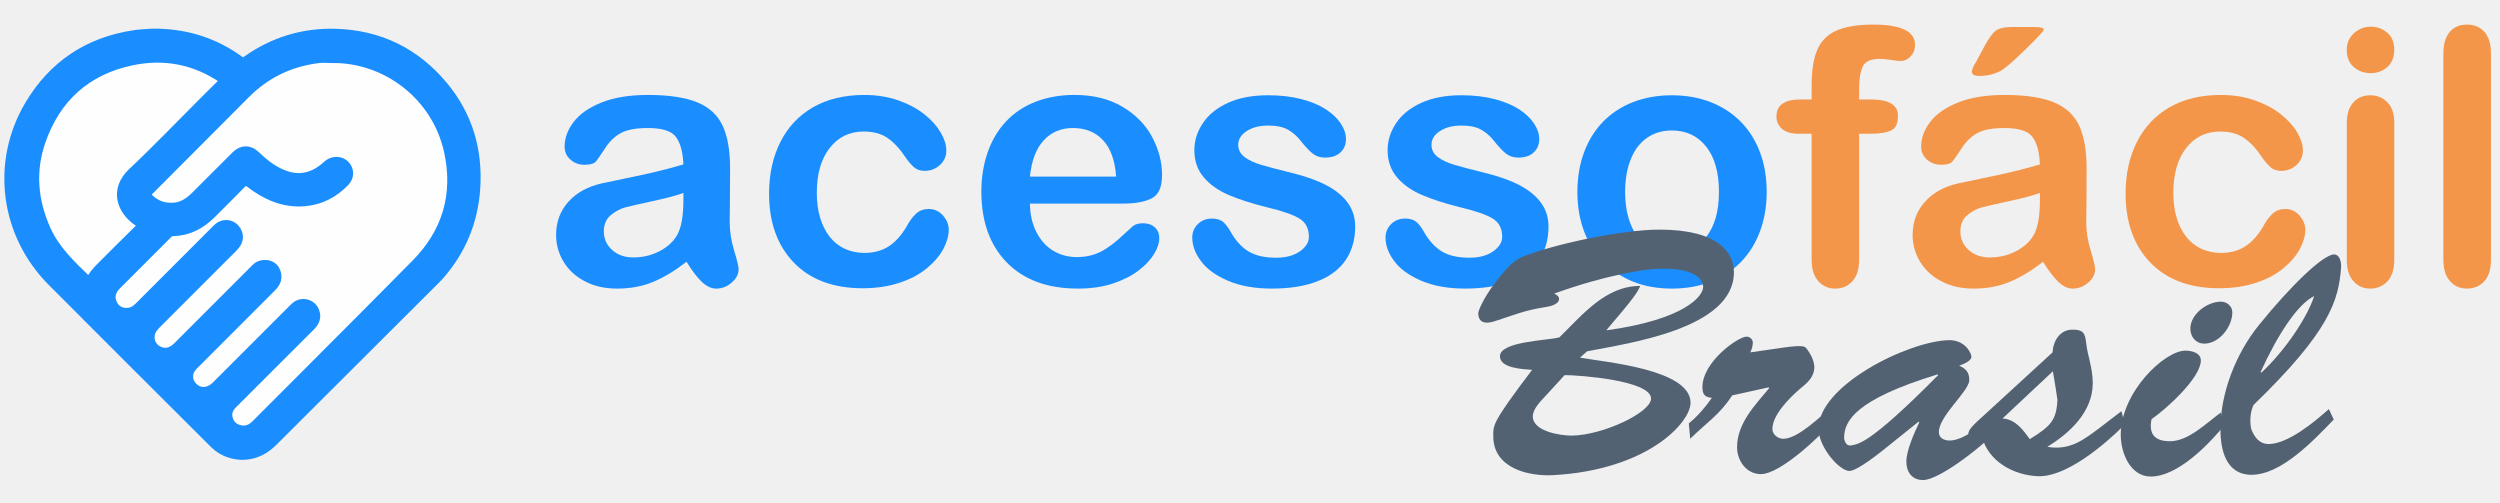
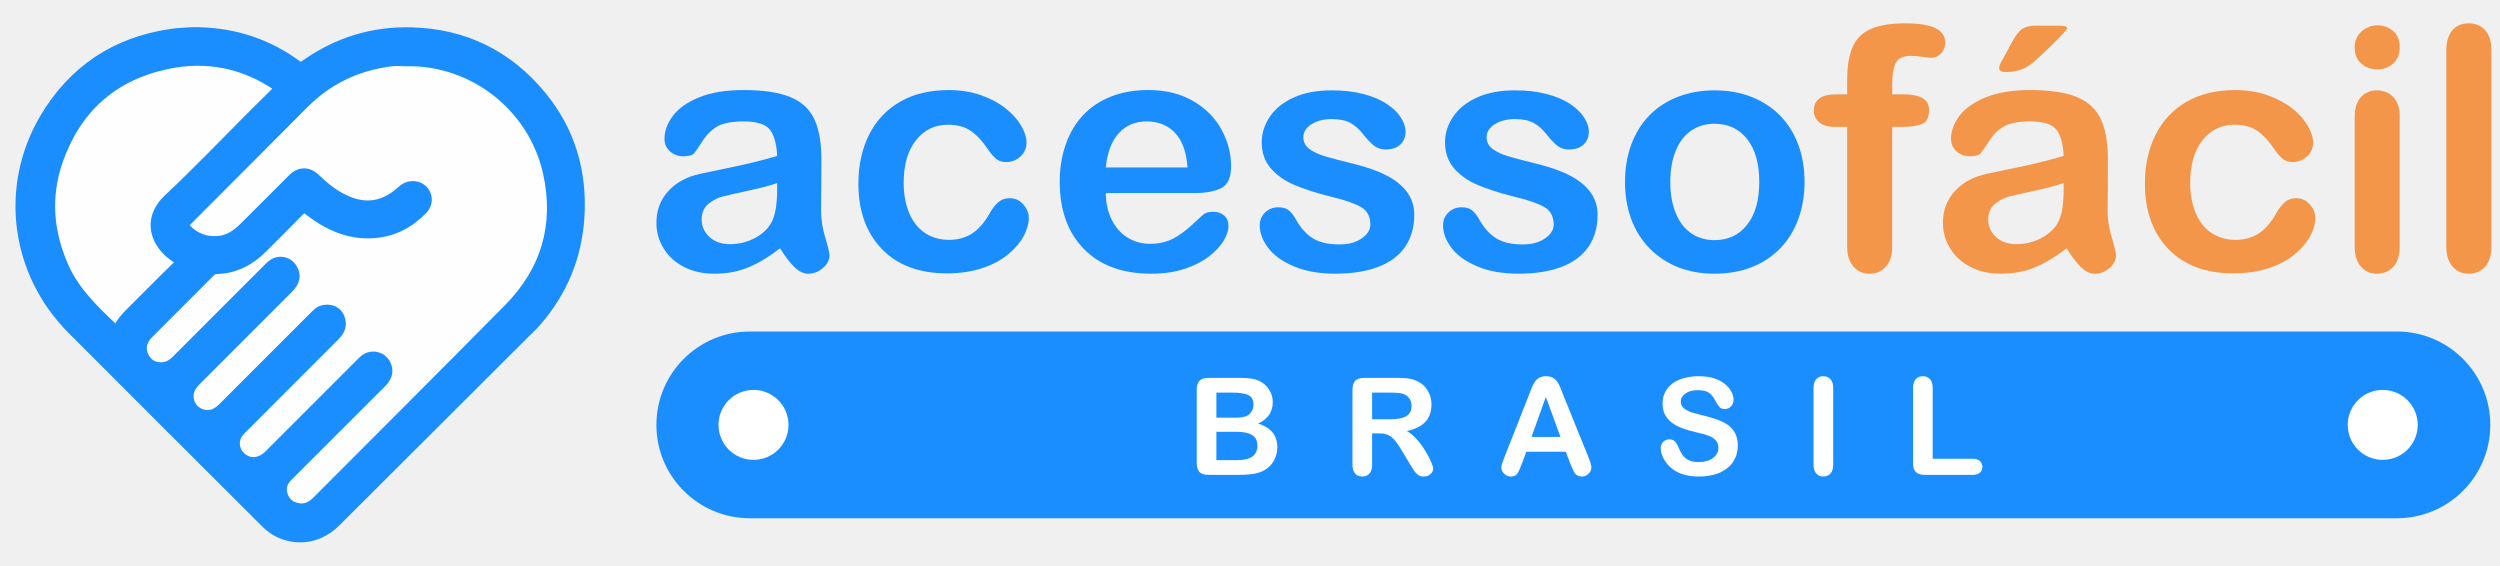
- <svg xmlns="http://www.w3.org/2000/svg" version="1.1" id="Layer_1" x="0px" y="0px" width="2015.66px" height="405.041px" viewBox="0 0 2015.66 405.041" enable-background="new 0 0 2015.66 405.041" xml:space="preserve">
+ <svg xmlns="http://www.w3.org/2000/svg" version="1.1" id="Layer_1" x="0px" y="0px" width="2125.33px" height="481.021px" viewBox="-109.67 0 2125.33 481.021" enable-background="new -109.67 0 2125.33 481.021" xml:space="preserve">
  <g>
-     <path fill="#1B8EFF" d="M553.505,211.062c-9.271,7.193-18.199,12.576-26.864,16.195c-8.666,3.617-18.393,5.428-29.124,5.428   c-9.852,0-18.498-1.953-25.902-5.856c-7.443-3.859-13.189-9.146-17.196-15.767c-4.056-6.66-6.059-13.854-6.059-21.625   c0-10.488,3.331-19.441,9.946-26.813c6.663-7.414,15.794-12.357,27.394-14.896c2.438-0.574,8.489-1.826,18.117-3.797   c9.627-1.968,17.921-3.766,24.796-5.397c6.873-1.631,14.34-3.617,22.396-5.965c-0.463-10.115-2.525-17.522-6.104-22.25   c-3.62-4.725-11.082-7.089-22.396-7.089c-9.739,0-17.063,1.361-22.012,4.063c-4.899,2.724-9.132,6.783-12.639,12.229   c-3.508,5.424-5.979,9.004-7.396,10.723c-1.479,1.734-4.565,2.613-9.372,2.613c-4.293,0-7.992-1.398-11.147-4.156   c-3.155-2.754-4.71-6.278-4.71-10.597c0-6.729,2.4-13.278,7.158-19.653c4.798-6.373,12.205-11.598,22.346-15.715   c10.097-4.133,22.701-6.186,37.771-6.186c16.819,0,30.065,1.996,39.69,5.968c9.672,3.974,16.447,10.276,20.472,18.886   c3.979,8.611,5.963,20.032,5.963,34.266c0,8.974-0.021,16.609-0.099,22.875c-0.026,6.264-0.121,13.248-0.189,20.902   c0,7.238,1.201,14.738,3.56,22.539c2.399,7.852,3.604,12.876,3.604,15.088c0,3.938-1.846,7.545-5.57,10.766   c-3.688,3.223-7.854,4.854-12.545,4.854c-3.938,0-7.804-1.892-11.678-5.571C561.882,223.429,557.842,218.08,553.505,211.062z    M551.005,155.604c-5.622,2.037-13.813,4.199-24.515,6.49c-10.7,2.338-18.133,4.021-22.25,5.092   c-4.116,1.074-8.058,3.188-11.814,6.297c-3.721,3.158-5.58,7.498-5.58,13.119c0,5.799,2.184,10.764,6.587,14.848   c4.404,4.037,10.131,6.104,17.256,6.104c7.595,0,14.595-1.666,20.999-4.998c6.402-3.332,11.117-7.607,14.128-12.832   c3.429-5.844,5.188-15.359,5.188-28.643L551.005,155.604L551.005,155.604z" />
-     <path fill="#1B8EFF" d="M764.948,185.209c0,4.76-1.408,9.885-4.271,15.332c-2.865,5.397-7.194,10.567-13.071,15.474   c-5.832,4.948-13.188,8.907-22.104,11.87c-8.876,3.015-18.902,4.521-30.035,4.521c-23.661,0-42.178-6.938-55.454-20.714   c-13.278-13.819-19.941-32.313-19.941-55.553c0-15.713,3.044-29.604,9.128-41.688c6.092-12.063,14.896-21.407,26.389-28.016   c11.527-6.584,25.271-9.876,41.274-9.876c9.915,0,19.03,1.451,27.337,4.349c8.271,2.899,15.288,6.643,21.061,11.224   c5.769,4.582,10.125,9.468,13.169,14.681c3.043,5.19,4.563,10.021,4.563,14.516c0,4.604-1.693,8.488-5.098,11.652   c-3.441,3.188-7.572,4.783-12.443,4.783c-3.188,0-5.813-0.826-7.932-2.455c-2.115-1.646-4.458-4.275-7.068-7.928   c-4.688-7.127-9.568-12.461-14.693-16.004c-5.079-3.564-11.581-5.334-19.415-5.334c-11.354,0-20.485,4.421-27.396,13.264   c-6.951,8.844-10.381,20.943-10.381,36.307c0,7.196,0.896,13.793,2.646,19.853c1.793,6.053,4.375,11.166,7.73,15.426   c3.362,4.265,7.451,7.522,12.207,9.707c4.761,2.185,10.025,3.313,15.715,3.313c7.703,0,14.271-1.791,19.75-5.336   c5.479-3.586,10.286-8.984,14.52-16.291c2.354-4.34,4.866-7.702,7.593-10.143c2.725-2.434,6.051-3.65,9.948-3.65   c4.688,0,8.598,1.795,11.677,5.338C763.411,177.409,764.948,181.204,764.948,185.209z" />
-     <path fill="#1B8EFF" d="M905.368,164.159h-74.97c0.063,8.699,1.842,16.357,5.241,23.021c3.438,6.664,7.939,11.633,13.646,15.039   c5.649,3.363,11.896,5.048,18.738,5.048c4.581,0,8.748-0.562,12.544-1.634c3.798-1.071,7.466-2.756,11.054-5.049   c3.54-2.287,6.794-4.738,9.811-7.354c3.01-2.656,6.867-6.197,11.67-10.668c1.928-1.729,4.762-2.549,8.417-2.549   c3.938,0,7.122,1.076,9.521,3.223c2.434,2.146,3.646,5.189,3.646,9.131c0,3.479-1.317,7.496-4.039,12.155   c-2.721,4.609-6.823,9.056-12.299,13.313c-5.479,4.264-12.354,7.787-20.617,10.621c-8.313,2.784-17.813,4.229-28.593,4.229   c-24.642,0-43.748-7.063-57.432-21.1c-13.684-14.033-20.477-33.076-20.477-57.14c0-11.31,1.686-21.817,5.05-31.504   c3.36-9.693,8.271-18.011,14.732-24.928c6.46-6.928,14.401-12.234,23.854-15.941c9.449-3.688,19.939-5.538,31.479-5.538   c14.961,0,27.793,3.159,38.539,9.479c10.7,6.319,18.736,14.482,24.07,24.497c5.334,10.018,7.979,20.219,7.979,30.611   c0,9.641-2.757,15.889-8.271,18.752C923.164,162.705,915.395,164.159,905.368,164.159z M830.4,142.39h69.489   c-0.932-13.102-4.454-22.912-10.619-29.41c-6.12-6.519-14.192-9.756-24.222-9.756c-9.517,0-17.379,3.292-23.5,9.899   C835.431,119.71,831.682,129.466,830.4,142.39z" />
-     <path fill="#1B8EFF" d="M1092.644,182.565c0,10.559-2.577,19.594-7.688,27.15c-5.157,7.517-12.77,13.25-22.822,17.104   c-10.063,3.906-22.329,5.857-36.721,5.857c-13.743,0-25.563-2.109-35.364-6.344c-9.854-4.229-17.103-9.469-21.771-15.813   c-4.688-6.295-7.013-12.649-7.013-18.979c0-4.229,1.459-7.85,4.467-10.813c3.016-3.013,6.813-4.517,11.395-4.517   c4.005,0,7.116,1.006,9.271,2.933c2.146,1.971,4.187,4.726,6.151,8.313c3.938,6.84,8.646,11.918,14.129,15.28   c5.479,3.364,12.938,5.05,22.396,5.05c7.656,0,13.979-1.699,18.896-5.099c4.896-3.44,7.351-7.317,7.351-11.726   c0-6.729-2.563-11.676-7.642-14.752c-5.127-3.076-13.521-6.056-25.229-8.844c-13.171-3.25-23.934-6.712-32.196-10.332   c-8.271-3.572-14.913-8.354-19.854-14.229c-4.975-5.91-7.438-13.158-7.438-21.771c0-7.681,2.29-14.931,6.87-21.771   c4.578-6.839,11.324-12.277,20.278-16.361c8.953-4.063,19.75-6.104,32.347-6.104c9.959,0,18.853,1.042,26.769,3.1   c7.913,2.061,14.497,4.815,19.799,8.269c5.306,3.476,9.313,7.305,12.063,11.533c2.762,4.204,4.139,8.321,4.139,12.35   c0,4.407-1.444,8.001-4.424,10.813c-2.937,2.812-7.117,4.203-12.541,4.203c-3.938,0-7.289-1.127-10.047-3.362   c-2.758-2.259-5.93-5.623-9.469-10.116c-2.896-3.738-6.341-6.729-10.232-8.986c-3.938-2.233-9.271-3.363-16.049-3.363   c-6.904,0-12.677,1.466-17.255,4.422c-4.582,2.955-6.87,6.623-6.87,11.027c0,4.018,1.685,7.32,5.047,9.898   c3.361,2.559,7.912,4.688,13.604,6.369c5.729,1.691,13.611,3.765,23.594,6.195c11.889,2.9,21.605,6.367,29.166,10.379   c7.518,4.01,13.248,8.793,17.107,14.271C1090.692,169.257,1092.644,175.504,1092.644,182.565z" />
-     <path fill="#1B8EFF" d="M1248.489,182.565c0,10.559-2.577,19.594-7.688,27.15c-5.157,7.517-12.771,13.25-22.823,17.104   c-10.062,3.906-22.328,5.857-36.72,5.857c-13.789,0-25.563-2.109-35.371-6.344c-9.85-4.229-17.115-9.469-21.768-15.813   c-4.693-6.295-7.021-12.649-7.021-18.979c0-4.229,1.496-7.85,4.471-10.813c3.018-3.013,6.812-4.517,11.394-4.517   c4.005,0,7.082,1.006,9.271,2.933c2.146,1.971,4.188,4.726,6.153,8.313c3.938,6.84,8.646,11.918,14.128,15.28   c5.479,3.364,12.938,5.05,22.396,5.05c7.654,0,13.938-1.699,18.889-5.099c4.902-3.44,7.354-7.317,7.354-11.726   c0-6.729-2.563-11.676-7.646-14.752c-5.121-3.076-13.521-6.056-25.196-8.844c-13.193-3.25-23.959-6.712-32.229-10.332   c-8.271-3.572-14.91-8.354-19.851-14.229c-4.979-5.91-7.446-13.158-7.446-21.771c0-7.681,2.288-14.931,6.867-21.771   c4.581-6.839,11.326-12.277,20.28-16.361c8.953-4.063,19.707-6.104,32.371-6.104c9.937,0,18.823,1.042,26.735,3.1   c7.913,2.061,14.498,4.815,19.804,8.269c5.302,3.476,9.309,7.305,12.063,11.533c2.757,4.204,4.133,8.321,4.133,12.35   c0,4.407-1.438,8.001-4.424,10.813c-2.934,2.812-7.102,4.203-12.543,4.203c-3.938,0-7.287-1.127-10.043-3.362   c-2.761-2.259-5.933-5.623-9.47-10.116c-2.896-3.738-6.344-6.729-10.28-8.986c-3.896-2.233-9.229-3.363-15.989-3.363   c-6.918,0-12.688,1.466-17.271,4.422c-4.582,2.955-6.873,6.623-6.873,11.027c0,4.018,1.688,7.32,5.052,9.898   c3.361,2.559,7.912,4.688,13.646,6.369c5.688,1.691,13.563,3.765,23.551,6.195c11.888,2.9,21.608,6.367,29.166,10.379   c7.516,4.01,13.203,8.793,17.11,14.271C1246.579,169.257,1248.489,175.504,1248.489,182.565z" />
-     <path fill="#1B8EFF" d="M1424.426,154.741c0,11.426-1.794,21.947-5.334,31.574c-3.542,9.676-8.697,17.939-15.431,24.895   c-6.771,6.904-14.779,12.225-24.174,15.904c-9.341,3.686-19.858,5.572-31.567,5.572c-11.609,0-22.063-1.904-31.332-5.621   c-9.272-3.767-17.271-9.115-24.076-16.103c-6.763-6.979-11.919-15.217-15.431-24.701c-3.507-9.482-5.281-19.992-5.281-31.523   c0-11.598,1.793-22.233,5.334-31.86c3.59-9.649,8.668-17.884,15.332-24.726c6.611-6.813,14.674-12.088,24.125-15.787   c9.445-3.707,19.906-5.549,31.332-5.549c11.597,0,22.115,1.885,31.567,5.623c9.451,3.739,17.541,9.074,24.313,16.002   c6.729,6.931,11.824,15.162,15.332,24.703C1422.69,132.708,1424.426,143.243,1424.426,154.741z M1385.931,154.741   c0-15.633-3.411-27.799-10.283-36.498c-6.873-8.697-16.133-13.047-27.729-13.047c-7.481,0-14.108,1.933-19.802,5.814   c-5.731,3.885-10.142,9.612-13.217,17.204c-3.074,7.569-4.607,16.421-4.607,26.526c0,10.029,1.521,18.761,4.563,26.24   c3.042,7.524,7.369,13.229,13.021,17.202c5.698,3.976,12.334,5.965,20.034,5.965c11.603,0,20.854-4.351,27.729-13.125   C1382.518,182.297,1385.931,170.17,1385.931,154.741z" />
-     <path opacity="0.8" fill="#F58021" enable-background="new    " d="M1451.526,80.183h9.127V68.674   c0-11.975,1.521-21.497,4.566-28.57c3.043-7.071,8.156-12.207,15.427-15.45c7.271-3.221,17.203-4.831,29.842-4.831   c22.379,0,33.547,5.479,33.547,16.413c0,3.565-1.146,6.607-3.508,9.13c-2.322,2.525-5.078,3.797-8.271,3.797   c-1.504,0-4.084-0.288-7.734-0.841c-3.649-0.554-6.729-0.842-9.271-0.842c-6.903,0-11.345,2.042-13.313,6.104   c-1.973,4.084-2.979,9.898-2.979,17.491v9.107h9.418c14.604,0,21.909,4.406,21.909,13.216c0,6.264-1.95,10.235-5.813,11.918   c-3.907,1.687-9.261,2.531-16.103,2.531h-9.418v101.535c0,7.545-1.768,13.328-5.386,17.303c-3.618,4.021-8.252,6.006-13.979,6.006   c-5.399,0-9.938-1.979-13.561-6.006c-3.569-3.975-5.384-9.756-5.384-17.303V107.849h-10.521c-5.732,0-10.144-1.273-13.218-3.853   s-4.61-5.927-4.61-10.044C1432.303,84.789,1438.714,80.183,1451.526,80.183z" />
-     <path opacity="0.8" fill="#F58021" enable-background="new    " d="M1647.26,211.062c-9.271,7.193-18.244,12.576-26.91,16.195   c-8.666,3.617-18.35,5.428-29.121,5.428c-9.854,0-18.454-1.953-25.902-5.856c-7.443-3.859-13.193-9.146-17.198-15.767   c-4.05-6.66-6.06-13.854-6.06-21.625c0-10.488,3.33-19.441,9.994-26.813c6.615-7.414,15.75-12.357,27.348-14.896   c2.438-0.574,8.486-1.826,18.114-3.797c9.671-1.968,17.923-3.766,24.798-5.397c6.871-1.631,14.336-3.617,22.396-5.965   c-0.464-10.115-2.484-17.522-6.104-22.25c-3.618-4.725-11.082-7.089-22.396-7.089c-9.738,0-17.063,1.361-21.963,4.063   c-4.905,2.724-9.132,6.783-12.645,12.229c-3.508,5.424-6.008,9.004-7.442,10.723c-1.479,1.734-4.566,2.613-9.323,2.613   c-4.341,0-8.045-1.398-11.194-4.156c-3.104-2.754-4.707-6.278-4.707-10.597c0-6.729,2.399-13.278,7.203-19.653   c4.761-6.373,12.208-11.598,22.302-15.715c10.097-4.133,22.699-6.186,37.771-6.186c16.825,0,30.111,1.996,39.741,5.968   c9.627,3.974,16.446,10.276,20.424,18.886c3.976,8.611,5.96,20.032,5.96,34.266c0,8.974-0.021,16.609-0.053,22.875   c-0.076,6.264-0.127,13.248-0.235,20.902c0,7.238,1.201,14.738,3.604,22.539c2.354,7.852,3.563,12.876,3.563,15.088   c0,3.938-1.844,7.545-5.526,10.766c-3.729,3.223-7.896,4.854-12.594,4.854c-3.938,0-7.803-1.892-11.631-5.571   C1655.636,223.429,1651.552,218.08,1647.26,211.062z M1644.717,155.604c-5.624,2.037-13.771,4.199-24.513,6.49   c-10.701,2.338-18.137,4.021-22.25,5.092c-4.119,1.074-8.061,3.188-11.771,6.297c-3.768,3.158-5.623,7.498-5.623,13.119   c0,5.799,2.178,10.764,6.585,14.848c4.401,4.037,10.172,6.104,17.261,6.104c7.586,0,14.586-1.666,20.993-4.998   c6.407-3.332,11.118-7.607,14.129-12.832c3.476-5.844,5.188-15.359,5.188-28.643L1644.717,155.604L1644.717,155.604z    M1621.693,21.795h18.938c4.807,0,7.16,0.696,7.16,2.091c0,0.754-2.61,3.796-7.834,9.13c-5.271,5.334-10.524,10.438-15.858,15.307   c-5.373,4.87-9.063,7.825-11.101,8.843c-5.338,2.725-11.067,4.086-17.151,4.086c-4.008,0-6.011-1.185-6.011-3.531   c0-1.57,1.215-4.349,3.646-8.266l6.298-11.799c3.651-6.839,6.84-11.188,9.563-13.047   C1612.066,22.723,1616.182,21.795,1621.693,21.795z" />
-     <path opacity="0.8" fill="#F58021" enable-background="new    " d="M1858.708,185.209c0,4.76-1.457,9.885-4.279,15.332   c-2.863,5.397-7.233,10.567-13.065,15.474c-5.88,4.948-13.229,8.907-22.104,11.87c-8.924,3.015-18.949,4.521-30.084,4.521   c-23.661,0-42.136-6.938-55.454-20.714c-13.278-13.819-19.938-32.313-19.938-55.553c0-15.713,3.043-29.604,9.127-41.688   c6.091-12.063,14.896-21.407,26.434-28.016c11.482-6.584,25.271-9.876,41.273-9.876c9.913,0,19.025,1.451,27.3,4.349   c8.267,2.899,15.276,6.643,21.05,11.224c5.766,4.582,10.172,9.468,13.215,14.681c3.043,5.19,4.563,10.021,4.563,14.516   c0,4.604-1.694,8.488-5.143,11.652c-3.396,3.188-7.574,4.783-12.402,4.783c-3.188,0-5.854-0.826-7.971-2.455   c-2.063-1.646-4.457-4.275-7.063-7.928c-4.693-7.127-9.579-12.461-14.7-16.004c-5.085-3.564-11.586-5.334-19.418-5.334   c-11.344,0-20.44,4.421-27.396,13.264c-6.903,8.844-10.384,20.943-10.384,36.307c0,7.196,0.896,13.793,2.646,19.853   c1.792,6.053,4.374,11.166,7.734,15.426c3.359,4.265,7.446,7.522,12.203,9.707c4.808,2.185,10.024,3.313,15.767,3.313   c7.653,0,14.229-1.791,19.703-5.336c5.479-3.586,10.332-8.984,14.559-16.291c2.322-4.34,4.828-7.702,7.547-10.143   c2.729-2.434,6.059-3.65,9.998-3.65c4.646,0,8.559,1.795,11.632,5.338C1857.124,177.409,1858.708,181.204,1858.708,185.209z" />
-     <path opacity="0.8" fill="#F58021" enable-background="new    " d="M1911.474,58.99c-5.334,0-9.898-1.626-13.696-4.902   c-3.796-3.275-5.675-7.913-5.675-13.911c0-5.422,1.953-9.9,5.817-13.407c3.899-3.509,8.394-5.262,13.554-5.262   c4.979,0,9.384,1.595,13.216,4.781c3.827,3.164,5.722,7.802,5.722,13.889c0,5.899-1.855,10.509-5.575,13.839   C1921.067,57.325,1916.633,58.99,1911.474,58.99z M1930.409,98.589v110.792c0,7.658-1.82,13.455-5.457,17.397   c-3.629,3.938-8.287,5.906-13.905,5.906c-5.62,0-10.188-2.051-13.653-6.055c-3.549-4.008-5.276-9.771-5.276-17.254V99.718   c0-7.592,1.729-13.301,5.276-17.132c3.471-3.853,8.033-5.769,13.653-5.769c5.623,0,10.278,1.916,13.905,5.769   C1928.585,86.416,1930.409,91.75,1930.409,98.589z" />
-     <path opacity="0.8" fill="#F58021" enable-background="new    " d="M1970.01,209.382V43.132c0-7.68,1.739-13.48,5.142-17.419   c3.396-3.918,8.039-5.888,13.841-5.888c5.795,0,10.487,1.933,14.032,5.814c3.539,3.886,5.334,9.724,5.334,17.492v166.25   c0,7.769-1.813,13.584-5.427,17.44c-3.577,3.906-8.255,5.859-13.939,5.859c-5.621,0-10.188-2.053-13.69-6.057   C1971.782,222.629,1970.01,216.862,1970.01,209.382z" />
+     <path fill="#1B8EFF" d="M553.506,211.062c-9.271,7.193-18.199,12.576-26.864,16.195c-8.666,3.617-18.394,5.428-29.124,5.428   c-9.853,0-18.498-1.953-25.902-5.855c-7.442-3.859-13.188-9.146-17.195-15.768c-4.057-6.66-6.06-13.854-6.06-21.625   c0-10.488,3.331-19.441,9.946-26.813c6.663-7.414,15.794-12.357,27.394-14.896c2.438-0.574,8.489-1.826,18.117-3.797   c9.627-1.968,17.921-3.766,24.796-5.397c6.873-1.631,14.34-3.617,22.396-5.965c-0.463-10.115-2.525-17.522-6.104-22.25   c-3.62-4.725-11.082-7.089-22.396-7.089c-9.739,0-17.063,1.361-22.013,4.063c-4.898,2.724-9.132,6.783-12.639,12.229   c-3.508,5.424-5.979,9.004-7.396,10.723c-1.479,1.734-4.565,2.613-9.372,2.613c-4.293,0-7.992-1.398-11.147-4.156   c-3.155-2.754-4.71-6.278-4.71-10.597c0-6.729,2.4-13.278,7.158-19.653c4.798-6.373,12.205-11.598,22.346-15.715   c10.098-4.133,22.701-6.186,37.771-6.186c16.818,0,30.064,1.996,39.689,5.968c9.672,3.974,16.447,10.276,20.473,18.886   c3.979,8.611,5.963,20.032,5.963,34.266c0,8.974-0.021,16.609-0.1,22.875c-0.025,6.264-0.121,13.248-0.188,20.902   c0,7.238,1.201,14.738,3.56,22.539c2.399,7.852,3.604,12.876,3.604,15.088c0,3.938-1.847,7.545-5.57,10.766   c-3.688,3.223-7.854,4.854-12.545,4.854c-3.938,0-7.804-1.892-11.678-5.57C561.883,223.429,557.843,218.08,553.506,211.062z    M551.006,155.604c-5.622,2.037-13.813,4.199-24.516,6.49c-10.7,2.338-18.133,4.021-22.25,5.092   c-4.116,1.074-8.058,3.188-11.813,6.297c-3.722,3.158-5.58,7.498-5.58,13.119c0,5.799,2.184,10.764,6.587,14.848   c4.404,4.037,10.131,6.104,17.256,6.104c7.595,0,14.595-1.666,20.999-4.998c6.402-3.332,11.117-7.607,14.128-12.832   c3.429-5.844,5.188-15.359,5.188-28.643L551.006,155.604L551.006,155.604z" />
+     <path fill="#1B8EFF" d="M764.948,185.209c0,4.76-1.408,9.885-4.271,15.332c-2.865,5.397-7.194,10.567-13.071,15.474   c-5.832,4.948-13.188,8.907-22.104,11.87c-8.876,3.015-18.902,4.521-30.035,4.521c-23.661,0-42.178-6.938-55.454-20.714   c-13.278-13.819-19.941-32.313-19.941-55.553c0-15.713,3.044-29.604,9.128-41.688c6.093-12.063,14.896-21.407,26.39-28.016   c11.526-6.584,25.271-9.876,41.273-9.876c9.915,0,19.03,1.451,27.337,4.349c8.271,2.899,15.288,6.643,21.062,11.224   c5.769,4.582,10.125,9.468,13.169,14.681c3.043,5.19,4.563,10.021,4.563,14.516c0,4.604-1.692,8.488-5.098,11.652   c-3.441,3.188-7.572,4.783-12.443,4.783c-3.188,0-5.813-0.826-7.932-2.455c-2.115-1.646-4.458-4.275-7.068-7.928   c-4.688-7.127-9.567-12.461-14.692-16.004c-5.079-3.564-11.581-5.334-19.415-5.334c-11.354,0-20.485,4.421-27.396,13.264   c-6.951,8.844-10.381,20.943-10.381,36.307c0,7.196,0.896,13.793,2.646,19.853c1.793,6.053,4.375,11.166,7.729,15.426   c3.362,4.265,7.451,7.522,12.207,9.707c4.761,2.185,10.025,3.313,15.715,3.313c7.703,0,14.271-1.791,19.75-5.336   c5.479-3.586,10.286-8.984,14.521-16.291c2.354-4.34,4.866-7.702,7.593-10.143c2.725-2.434,6.051-3.65,9.948-3.65   c4.688,0,8.598,1.795,11.677,5.338C763.411,177.409,764.948,181.204,764.948,185.209z" />
+     <path fill="#1B8EFF" d="M905.368,164.159h-74.97c0.063,8.699,1.842,16.357,5.241,23.021c3.438,6.664,7.938,11.633,13.646,15.039   c5.649,3.363,11.896,5.048,18.738,5.048c4.581,0,8.748-0.562,12.544-1.634c3.798-1.071,7.466-2.756,11.054-5.049   c3.54-2.287,6.794-4.738,9.812-7.354c3.01-2.656,6.867-6.197,11.67-10.668c1.928-1.729,4.762-2.549,8.417-2.549   c3.938,0,7.122,1.076,9.521,3.223c2.435,2.146,3.646,5.189,3.646,9.131c0,3.479-1.317,7.496-4.039,12.155   c-2.721,4.608-6.823,9.056-12.299,13.313c-5.479,4.264-12.354,7.787-20.617,10.621c-8.313,2.784-17.813,4.229-28.593,4.229   c-24.643,0-43.748-7.063-57.433-21.1c-13.684-14.033-20.477-33.076-20.477-57.14c0-11.31,1.686-21.817,5.05-31.504   c3.36-9.693,8.271-18.011,14.732-24.928c6.46-6.928,14.4-12.234,23.854-15.941c9.449-3.688,19.939-5.538,31.479-5.538   c14.961,0,27.793,3.159,38.539,9.479c10.699,6.319,18.735,14.482,24.069,24.497c5.334,10.018,7.979,20.219,7.979,30.611   c0,9.641-2.757,15.889-8.271,18.752C923.164,162.705,915.395,164.159,905.368,164.159z M830.4,142.39h69.489   c-0.932-13.102-4.454-22.912-10.619-29.41c-6.12-6.519-14.192-9.756-24.222-9.756c-9.518,0-17.379,3.292-23.5,9.899   C835.431,119.71,831.682,129.466,830.4,142.39z" />
+     <path fill="#1B8EFF" d="M1092.644,182.565c0,10.559-2.577,19.594-7.688,27.15c-5.156,7.517-12.77,13.25-22.821,17.104   c-10.063,3.906-22.329,5.856-36.722,5.856c-13.742,0-25.563-2.108-35.363-6.344c-9.854-4.229-17.104-9.469-21.771-15.813   c-4.688-6.295-7.013-12.648-7.013-18.979c0-4.229,1.459-7.85,4.467-10.813c3.017-3.013,6.813-4.517,11.396-4.517   c4.005,0,7.115,1.006,9.271,2.933c2.146,1.971,4.188,4.726,6.151,8.313c3.938,6.84,8.646,11.918,14.129,15.28   c5.479,3.365,12.938,5.05,22.396,5.05c7.656,0,13.979-1.699,18.896-5.099c4.896-3.44,7.351-7.317,7.351-11.726   c0-6.729-2.563-11.676-7.642-14.752c-5.127-3.076-13.521-6.056-25.229-8.844c-13.171-3.25-23.934-6.712-32.195-10.332   c-8.271-3.572-14.913-8.354-19.854-14.229c-4.975-5.91-7.438-13.158-7.438-21.771c0-7.681,2.29-14.931,6.87-21.771   c4.577-6.839,11.323-12.277,20.277-16.361c8.953-4.063,19.75-6.104,32.348-6.104c9.959,0,18.853,1.042,26.769,3.1   c7.913,2.061,14.497,4.815,19.799,8.269c5.306,3.476,9.313,7.305,12.063,11.533c2.762,4.204,4.139,8.321,4.139,12.35   c0,4.407-1.444,8.001-4.424,10.813c-2.938,2.812-7.117,4.203-12.541,4.203c-3.938,0-7.289-1.127-10.047-3.362   c-2.758-2.259-5.931-5.623-9.469-10.116c-2.896-3.738-6.342-6.729-10.232-8.986c-3.938-2.233-9.271-3.363-16.049-3.363   c-6.904,0-12.678,1.466-17.255,4.422c-4.582,2.955-6.87,6.623-6.87,11.027c0,4.018,1.685,7.32,5.047,9.898   c3.361,2.559,7.912,4.688,13.604,6.369c5.729,1.691,13.611,3.765,23.595,6.195c11.889,2.9,21.604,6.367,29.166,10.379   c7.518,4.01,13.248,8.793,17.106,14.271C1090.692,169.257,1092.644,175.504,1092.644,182.565z" />
+     <path fill="#1B8EFF" d="M1248.489,182.565c0,10.559-2.577,19.594-7.688,27.15c-5.157,7.517-12.771,13.25-22.823,17.104   c-10.062,3.906-22.328,5.856-36.72,5.856c-13.789,0-25.563-2.108-35.371-6.344c-9.85-4.229-17.115-9.469-21.768-15.813   c-4.693-6.295-7.021-12.648-7.021-18.979c0-4.229,1.496-7.85,4.471-10.813c3.019-3.013,6.813-4.517,11.395-4.517   c4.005,0,7.082,1.006,9.271,2.933c2.146,1.971,4.188,4.726,6.153,8.313c3.938,6.84,8.646,11.918,14.128,15.28   c5.479,3.365,12.938,5.05,22.396,5.05c7.654,0,13.938-1.699,18.89-5.099c4.901-3.44,7.354-7.317,7.354-11.726   c0-6.729-2.563-11.676-7.646-14.752c-5.121-3.076-13.521-6.056-25.196-8.844c-13.192-3.25-23.959-6.712-32.229-10.332   c-8.271-3.572-14.91-8.354-19.852-14.229c-4.979-5.91-7.446-13.158-7.446-21.771c0-7.681,2.288-14.931,6.867-21.771   c4.581-6.839,11.326-12.277,20.28-16.361c8.953-4.063,19.707-6.104,32.371-6.104c9.937,0,18.823,1.042,26.735,3.1   c7.912,2.061,14.498,4.815,19.804,8.269c5.302,3.476,9.309,7.305,12.063,11.533c2.757,4.204,4.134,8.321,4.134,12.35   c0,4.407-1.438,8.001-4.425,10.813c-2.934,2.812-7.102,4.203-12.543,4.203c-3.938,0-7.286-1.127-10.043-3.362   c-2.761-2.259-5.933-5.623-9.47-10.116c-2.896-3.738-6.344-6.729-10.28-8.986c-3.896-2.233-9.229-3.363-15.988-3.363   c-6.918,0-12.688,1.466-17.271,4.422c-4.582,2.955-6.873,6.623-6.873,11.027c0,4.018,1.688,7.32,5.052,9.898   c3.361,2.559,7.912,4.688,13.646,6.369c5.688,1.691,13.563,3.765,23.551,6.195c11.888,2.9,21.608,6.367,29.166,10.379   c7.516,4.01,13.203,8.793,17.11,14.271C1246.579,169.257,1248.489,175.504,1248.489,182.565z" />
+     <path fill="#1B8EFF" d="M1424.427,154.741c0,11.426-1.794,21.947-5.334,31.574c-3.542,9.676-8.697,17.939-15.432,24.895   c-6.771,6.904-14.778,12.225-24.174,15.904c-9.341,3.686-19.857,5.572-31.566,5.572c-11.609,0-22.063-1.904-31.332-5.621   c-9.272-3.768-17.271-9.115-24.076-16.104c-6.764-6.979-11.919-15.217-15.432-24.701c-3.507-9.481-5.28-19.992-5.28-31.522   c0-11.598,1.793-22.233,5.334-31.86c3.59-9.649,8.668-17.884,15.332-24.726c6.61-6.813,14.674-12.088,24.125-15.787   c9.444-3.707,19.905-5.549,31.332-5.549c11.597,0,22.114,1.885,31.566,5.623c9.451,3.739,17.541,9.074,24.313,16.002   c6.729,6.931,11.824,15.162,15.332,24.703C1422.69,132.708,1424.427,143.243,1424.427,154.741z M1385.931,154.741   c0-15.633-3.411-27.799-10.283-36.498c-6.873-8.697-16.133-13.047-27.729-13.047c-7.481,0-14.108,1.933-19.803,5.814   c-5.73,3.885-10.142,9.612-13.217,17.204c-3.074,7.569-4.606,16.421-4.606,26.526c0,10.029,1.521,18.761,4.563,26.24   c3.042,7.524,7.369,13.229,13.021,17.202c5.697,3.976,12.334,5.965,20.033,5.965c11.604,0,20.854-4.352,27.729-13.125   C1382.518,182.297,1385.931,170.17,1385.931,154.741z" />
+     <path opacity="0.8" fill="#F58021" enable-background="new    " d="M1451.526,80.183h9.127V68.674   c0-11.975,1.521-21.497,4.566-28.57c3.043-7.071,8.156-12.207,15.427-15.45c7.271-3.221,17.203-4.831,29.842-4.831   c22.379,0,33.547,5.479,33.547,16.413c0,3.565-1.146,6.607-3.508,9.13c-2.322,2.525-5.078,3.797-8.271,3.797   c-1.504,0-4.084-0.288-7.734-0.841c-3.649-0.554-6.729-0.842-9.271-0.842c-6.902,0-11.345,2.042-13.313,6.104   c-1.973,4.084-2.979,9.898-2.979,17.491v9.107h9.418c14.604,0,21.908,4.406,21.908,13.216c0,6.264-1.949,10.235-5.813,11.918   c-3.907,1.687-9.261,2.531-16.104,2.531h-9.418v101.535c0,7.545-1.768,13.328-5.386,17.303c-3.618,4.021-8.252,6.006-13.979,6.006   c-5.399,0-9.938-1.979-13.562-6.006c-3.568-3.975-5.384-9.756-5.384-17.303V107.849h-10.521c-5.731,0-10.144-1.273-13.218-3.853   s-4.609-5.927-4.609-10.044C1432.303,84.789,1438.715,80.183,1451.526,80.183z" />
+     <path opacity="0.8" fill="#F58021" enable-background="new    " d="M1647.26,211.062c-9.271,7.193-18.244,12.576-26.91,16.195   c-8.666,3.617-18.35,5.428-29.121,5.428c-9.854,0-18.454-1.953-25.902-5.855c-7.442-3.859-13.192-9.146-17.197-15.768   c-4.051-6.66-6.061-13.854-6.061-21.625c0-10.488,3.33-19.441,9.994-26.813c6.615-7.414,15.75-12.357,27.348-14.896   c2.438-0.574,8.486-1.826,18.114-3.797c9.671-1.968,17.923-3.766,24.798-5.397c6.871-1.631,14.336-3.617,22.396-5.965   c-0.464-10.115-2.484-17.522-6.104-22.25c-3.618-4.725-11.082-7.089-22.396-7.089c-9.738,0-17.063,1.361-21.963,4.063   c-4.905,2.724-9.133,6.783-12.646,12.229c-3.508,5.424-6.008,9.004-7.442,10.723c-1.479,1.734-4.565,2.613-9.322,2.613   c-4.341,0-8.045-1.398-11.194-4.156c-3.104-2.754-4.707-6.278-4.707-10.597c0-6.729,2.399-13.278,7.203-19.653   c4.761-6.373,12.208-11.598,22.302-15.715c10.098-4.133,22.699-6.186,37.771-6.186c16.824,0,30.11,1.996,39.74,5.968   c9.627,3.974,16.446,10.276,20.425,18.886c3.976,8.611,5.96,20.032,5.96,34.266c0,8.974-0.021,16.609-0.054,22.875   c-0.075,6.264-0.127,13.248-0.234,20.902c0,7.238,1.201,14.738,3.604,22.539c2.354,7.852,3.563,12.876,3.563,15.088   c0,3.938-1.844,7.545-5.526,10.766c-3.729,3.223-7.896,4.854-12.594,4.854c-3.938,0-7.803-1.892-11.631-5.57   C1655.636,223.429,1651.552,218.08,1647.26,211.062z M1644.718,155.604c-5.624,2.037-13.771,4.199-24.514,6.49   c-10.7,2.338-18.137,4.021-22.25,5.092c-4.118,1.074-8.061,3.188-11.771,6.297c-3.768,3.158-5.623,7.498-5.623,13.119   c0,5.799,2.178,10.764,6.585,14.848c4.401,4.037,10.172,6.104,17.261,6.104c7.586,0,14.586-1.666,20.993-4.998   c6.407-3.332,11.118-7.607,14.129-12.832c3.477-5.844,5.188-15.359,5.188-28.643L1644.718,155.604L1644.718,155.604z    M1621.693,21.795h18.938c4.807,0,7.16,0.696,7.16,2.091c0,0.754-2.61,3.796-7.834,9.13c-5.271,5.334-10.524,10.438-15.858,15.307   c-5.373,4.87-9.063,7.825-11.101,8.843c-5.339,2.725-11.067,4.086-17.151,4.086c-4.008,0-6.011-1.185-6.011-3.531   c0-1.57,1.215-4.349,3.646-8.266l6.298-11.799c3.651-6.839,6.84-11.188,9.563-13.047   C1612.066,22.723,1616.182,21.795,1621.693,21.795z" />
+     <path opacity="0.8" fill="#F58021" enable-background="new    " d="M1858.708,185.209c0,4.76-1.457,9.885-4.278,15.332   c-2.863,5.397-7.233,10.567-13.065,15.474c-5.88,4.948-13.229,8.907-22.104,11.87c-8.924,3.015-18.949,4.521-30.084,4.521   c-23.661,0-42.137-6.938-55.454-20.714c-13.278-13.819-19.938-32.313-19.938-55.553c0-15.713,3.043-29.604,9.127-41.688   c6.092-12.063,14.896-21.407,26.435-28.016c11.481-6.584,25.271-9.876,41.272-9.876c9.913,0,19.025,1.451,27.301,4.349   c8.267,2.899,15.275,6.643,21.05,11.224c5.766,4.582,10.172,9.468,13.215,14.681c3.043,5.19,4.563,10.021,4.563,14.516   c0,4.604-1.693,8.488-5.143,11.652c-3.396,3.188-7.574,4.783-12.402,4.783c-3.188,0-5.854-0.826-7.971-2.455   c-2.063-1.646-4.457-4.275-7.063-7.928c-4.693-7.127-9.579-12.461-14.7-16.004c-5.085-3.564-11.586-5.334-19.418-5.334   c-11.344,0-20.44,4.421-27.396,13.264c-6.902,8.844-10.384,20.943-10.384,36.307c0,7.196,0.896,13.793,2.646,19.853   c1.792,6.053,4.374,11.166,7.733,15.426c3.359,4.265,7.446,7.522,12.203,9.707c4.809,2.185,10.024,3.313,15.768,3.313   c7.652,0,14.229-1.791,19.702-5.336c5.479-3.586,10.332-8.984,14.56-16.291c2.322-4.34,4.828-7.702,7.547-10.143   c2.729-2.434,6.059-3.65,9.998-3.65c4.646,0,8.559,1.795,11.632,5.338C1857.124,177.409,1858.708,181.204,1858.708,185.209z" />
+     <path opacity="0.8" fill="#F58021" enable-background="new    " d="M1911.474,58.99c-5.334,0-9.898-1.626-13.696-4.902   c-3.796-3.275-5.675-7.913-5.675-13.911c0-5.422,1.953-9.9,5.817-13.407c3.898-3.509,8.394-5.262,13.554-5.262   c4.979,0,9.384,1.595,13.216,4.781c3.827,3.164,5.722,7.802,5.722,13.889c0,5.899-1.854,10.509-5.575,13.839   C1921.067,57.325,1916.634,58.99,1911.474,58.99z M1930.409,98.589v110.792c0,7.658-1.819,13.455-5.457,17.397   c-3.629,3.938-8.287,5.906-13.904,5.906c-5.62,0-10.188-2.052-13.653-6.056c-3.549-4.008-5.276-9.771-5.276-17.254V99.718   c0-7.592,1.729-13.301,5.276-17.132c3.471-3.853,8.033-5.769,13.653-5.769c5.623,0,10.277,1.916,13.904,5.769   C1928.585,86.416,1930.409,91.75,1930.409,98.589z" />
+     <path opacity="0.8" fill="#F58021" enable-background="new    " d="M1970.01,209.382V43.132c0-7.68,1.738-13.48,5.142-17.419   c3.396-3.918,8.039-5.888,13.841-5.888c5.795,0,10.487,1.933,14.032,5.814c3.539,3.886,5.334,9.724,5.334,17.492v166.25   c0,7.769-1.813,13.584-5.427,17.44c-3.577,3.906-8.255,5.859-13.939,5.859c-5.621,0-10.188-2.054-13.689-6.058   C1971.782,222.629,1970.01,216.862,1970.01,209.382z" />
  </g>
  <g>
-     <path fill="#1B8EFF" stroke="#1B8EFF" stroke-width="7" stroke-miterlimit="10" d="M127.887,26.641   c24.229,0.644,46.232,7.915,65.77,22.3c2.509,1.847,3.863,0.5,5.571-0.698c21.342-14.969,45.112-22.238,71.104-21.539   c35.617,0.956,65.063,15.445,87.636,42.83c19.718,23.923,27.865,51.896,25.706,82.813c-1.856,26.523-11.619,49.809-29.104,69.83   c-2.195,2.512-4.669,4.785-7.037,7.146c-42.5,42.391-85,84.781-127.509,127.166c-11.091,11.057-25.688,13.768-39.15,7.355   c-3.622-1.727-6.634-4.229-9.436-7.027c-43.234-43.18-86.543-86.285-129.67-129.568C3.65,188.995-4.121,131.163,23.409,84.655   c19.108-32.276,47.794-51.408,85.178-56.873c4.248-0.621,8.561-0.832,12.85-1.119C123.578,26.523,125.736,26.641,127.887,26.641z" />
-     <path fill="#FEFEFE" stroke="#1B8EFF" stroke-width="7" stroke-miterlimit="10" d="M267.121,47.323   c44.023-0.82,84.611,29.918,94.405,74.831c7.537,34.554-1.413,65.045-26.222,90.211c-42.822,43.438-86.092,86.438-129.137,129.655   c-3.771,3.785-8.024,5.527-13.28,4.119c-4.68-1.252-7.609-4.328-8.771-9.021c-1.118-4.535,0.573-8.116,3.76-11.296   c20.915-20.863,41.774-41.781,62.696-62.639c3.398-3.393,5.183-7.066,3.481-11.922c-2.292-6.535-10.408-8.854-15.783-4.408   c-1.104,0.912-2.093,1.959-3.108,2.979c-20.299,20.291-40.585,40.604-60.896,60.884c-6.336,6.323-14.185,6.342-19.427,0.139   c-3.399-4.026-3.555-10.086-0.271-14.241c1.03-1.312,2.235-2.486,3.418-3.671c20.457-20.478,40.931-40.938,61.385-61.412   c4.229-4.231,4.962-8.352,3.089-12.934c-2.695-6.591-11.39-6.679-15.188-3.498c-1.006,0.842-1.937,1.78-2.863,2.711   c-20.391,20.379-40.783,40.762-61.157,61.155c-3.778,3.785-8.013,6.063-13.521,4.357c-8.27-2.552-11.27-12.25-5.895-19.082   c0.955-1.218,2.042-2.341,3.141-3.438c20.375-20.394,40.762-40.769,61.133-61.158c4.614-4.617,5.453-9.045,2.707-13.836   c-2.98-5.203-9.742-6.537-14.521-2.826c-1.03,0.803-1.961,1.752-2.892,2.68c-20.47,20.461-40.953,40.912-61.382,61.418   c-2.928,2.937-6.171,4.851-10.422,4.676c-4.679-0.19-8.203-2.217-10.398-6.446c-2.252-4.34-1.95-8.537,0.696-12.549   c0.847-1.283,1.981-2.395,3.079-3.484c13.352-13.379,26.722-26.729,40.07-40.104c1.193-1.195,2.291-2.195,4.231-2.24   c12.511-0.293,22.749-5.66,31.438-14.379c8.189-8.219,16.462-16.354,24.556-24.666c2.009-2.065,3.101-2.424,5.688-0.428   c12.997,10.018,27.28,16.678,44.287,15.355c13.151-1.024,24.008-6.785,33.035-16.123c3.914-4.049,3.831-9.752,0.285-13.605   c-3.396-3.691-9.413-4.148-13.747-1.02c-0.676,0.49-1.277,1.082-1.904,1.637c-11.813,10.471-24.271,12.105-38.384,5.063   c-6.926-3.461-12.823-8.278-18.352-13.623c-5.082-4.916-11.097-4.906-16.088,0.063c-10.855,10.795-21.653,21.647-32.49,32.459   c-5.021,5.006-10.608,8.955-18.029,9.297c-7.676,0.353-14.322-2.006-19.725-7.598c-1.689-1.748-1.854-3.093,0.104-5.054   c26.147-26.117,52.197-52.332,78.279-78.513c16.192-16.262,35.774-25.625,58.489-28.422   C260.145,46.96,263.656,47.323,267.121,47.323z" />
-     <path fill="#FEFEFE" stroke="#1B8EFF" stroke-width="7" stroke-miterlimit="10" d="M180.89,64.958   c-5.688,5.643-11.389,11.259-17.05,16.917c-19.034,19.005-37.626,38.487-57.226,56.894c-15.314,14.381-8.746,31.348,4.807,40.252   c2.969,1.947,3.377,2.687,0.685,5.297c-10.563,10.23-20.825,20.765-31.283,31.104c-3.087,3.052-5.838,6.312-7.876,10.144   c-0.598,1.121-0.996,1.778-2.26,0.563c-12.847-12.351-25.898-24.483-33.372-41.218c-10.382-23.245-12.387-47.143-4.017-71.176   c12.104-34.746,36.487-56.727,72.521-64.427c26.499-5.662,51.539-0.869,74.143,14.677C180.25,64.183,180.457,64.497,180.89,64.958z   " />
+     <path fill="#1B8EFF" stroke="#1B8EFF" stroke-width="7" stroke-miterlimit="10" d="M59.952,26.653   c30.655,0.815,58.494,10.015,83.215,28.215c3.174,2.337,4.888,0.633,7.049-0.883c27.002-18.94,57.077-28.137,89.963-27.252   c45.064,1.209,82.321,19.541,110.882,54.19c24.948,30.268,35.255,65.661,32.524,104.778c-2.349,33.559-14.701,63.021-36.824,88.352   c-2.776,3.178-5.908,6.055-8.904,9.042c-53.773,53.635-107.546,107.269-161.33,160.896c-14.033,13.989-32.502,17.419-49.535,9.306   c-4.583-2.186-8.393-5.351-11.938-8.891C60.352,389.774,5.556,335.235-49.01,280.472c-48.229-48.4-58.062-121.572-23.229-180.416   c24.177-40.838,60.471-65.044,107.771-71.958c5.375-0.786,10.832-1.053,16.259-1.416C54.499,26.504,57.23,26.653,59.952,26.653z" />
+     <path fill="#FEFEFE" stroke="#1B8EFF" stroke-width="7" stroke-miterlimit="10" d="M236.116,52.821   c55.701-1.038,107.054,37.854,119.446,94.679c9.537,43.719-1.788,82.298-33.177,114.139   c-54.181,54.959-108.928,109.364-163.391,164.046c-4.771,4.789-10.152,6.992-16.801,5.211c-5.922-1.584-9.628-5.476-11.098-11.414   c-1.415-5.738,0.725-10.269,4.757-14.292c26.462-26.397,52.855-52.863,79.326-79.254c4.3-4.293,6.557-8.939,4.405-15.085   c-2.9-8.269-13.169-11.201-19.97-5.577c-1.397,1.154-2.647,2.479-3.933,3.77c-25.683,25.674-51.35,51.375-77.048,77.033   c-8.017,8-17.948,8.023-24.581,0.176c-4.3-5.094-4.498-12.762-0.342-18.018c1.303-1.661,2.828-3.146,4.324-4.646   c25.883-25.909,51.788-51.796,77.667-77.7c5.351-5.354,6.278-10.568,3.908-16.365c-3.409-8.34-14.411-8.45-19.216-4.426   c-1.273,1.064-2.452,2.252-3.623,3.43c-25.799,25.784-51.601,51.574-77.379,77.376c-4.779,4.789-10.138,7.672-17.106,5.514   c-10.464-3.229-14.26-15.5-7.459-24.144c1.208-1.541,2.583-2.962,3.975-4.351c25.779-25.803,51.573-51.582,77.348-77.38   c5.838-5.842,6.9-11.443,3.425-17.506c-3.771-6.583-12.326-8.271-18.374-3.575c-1.302,1.016-2.481,2.217-3.658,3.391   c-25.899,25.889-51.816,51.764-77.663,77.709c-3.704,3.716-7.808,6.137-13.186,5.916c-5.921-0.241-10.379-2.805-13.157-8.156   c-2.849-5.491-2.467-10.802,0.881-15.877c1.071-1.624,2.506-3.03,3.896-4.409c16.893-16.928,33.809-33.817,50.697-50.74   c1.51-1.512,2.899-2.777,5.354-2.834c15.829-0.371,28.783-7.161,39.776-18.193c10.362-10.399,20.83-20.691,31.07-31.208   c2.542-2.613,3.923-3.067,7.196-0.542c16.445,12.675,34.517,21.102,56.034,19.428c16.64-1.295,30.376-8.584,41.797-20.399   c4.953-5.123,4.847-12.338,0.361-17.213c-4.297-4.67-11.91-5.249-17.393-1.291c-0.855,0.62-1.616,1.369-2.41,2.071   c-14.946,13.248-30.708,15.316-48.565,6.406c-8.763-4.379-16.224-10.473-23.219-17.236c-6.43-6.22-14.041-6.207-20.355,0.08   c-13.735,13.658-27.396,27.389-41.108,41.068c-6.354,6.334-13.422,11.331-22.812,11.763c-9.712,0.447-18.121-2.538-24.957-9.612   c-2.137-2.212-2.346-3.914,0.131-6.395c33.083-33.044,66.042-66.213,99.042-99.338c20.486-20.575,45.262-32.422,74.003-35.96   C227.29,52.362,231.732,52.821,236.116,52.821z" />
+     <path fill="#FEFEFE" stroke="#1B8EFF" stroke-width="7" stroke-miterlimit="10" d="M127.013,75.134   c-7.197,7.14-14.411,14.245-21.573,21.404c-24.082,24.046-47.606,48.695-72.404,71.985c-19.376,18.195-11.066,39.663,6.082,50.929   c3.757,2.463,4.273,3.399,0.868,6.702c-13.366,12.943-26.349,26.272-39.581,39.354c-3.906,3.861-7.386,7.986-9.965,12.834   c-0.756,1.419-1.261,2.25-2.859,0.713c-16.255-15.626-32.768-30.977-42.224-52.15c-13.136-29.411-15.672-59.647-5.083-90.055   c15.315-43.961,46.166-71.773,91.757-81.516c33.528-7.164,65.209-1.1,93.809,18.57C126.203,74.153,126.465,74.55,127.013,75.134z" />
  </g>
+   <path fill="#1B8EFF" d="M2007.415,361.199c0,43.835-35.535,79.37-79.369,79.37H527.73c-43.835,0-79.37-35.535-79.37-79.37l0,0  c0-43.835,35.535-79.37,79.37-79.37h1400.315C1971.88,281.829,2007.415,317.364,2007.415,361.199L2007.415,361.199z" />
  <g>
-     <path fill="#536273" d="M1363.027,324.717c0,16.073-34.686,54.146-110.543,58.374c-20.304,1.127-48.504-5.641-48.504-31.303   c0-9.023-1.41-10.436,31.302-53.579c-7.896-0.563-25.939-1.41-25.939-10.998c0-12.126,39.479-12.69,47.938-15.229   c18.33-17.766,36.941-41.453,65.145-41.453c-1.978,4.797-3.947,8.463-27.354,35.813c63.729-8.741,78.677-27.918,78.113-35.53   c-0.282-6.203-8.181-16.071-40.893-13.815c-6.483,0.563-36.378,4.229-79.239,19.739c1.688,0.847,3.946,1.976,3.946,4.229   c0,4.229-6.483,5.922-10.149,6.485c-17.484,2.818-22.844,5.355-39.198,10.715c-2.538,0.847-5.64,1.977-8.741,1.977   c-4.795,0-7.051-2.817-7.051-7.613c0-1.976,4.229-12.125,12.975-23.688c5.923-7.896,14.102-18.608,23.688-22.274   c27.354-10.437,80.087-21.435,109.415-21.435c48.504,0,60.063,19.177,60.063,34.404c0,45.684-85.443,57.241-118.438,63.729   l-5.641,5.075C1293.937,292.005,1363.027,297.646,1363.027,324.717z M1245.719,319.642c-3.666,3.947-9.87,10.15-9.87,16.073   c0,12.126,22.275,15.511,31.302,15.511c25.101-0.283,64.017-18.609,64.017-29.893c0-14.664-58.095-18.896-69.653-18.896   L1245.719,319.642z" />
-     <path fill="#536273" d="M1396.585,318.795c-9.867,15.511-21.715,22.843-33.84,34.968l-1.129-12.408   c7.332-5.922,13.254-12.972,18.611-20.586c-5.922-0.563-7.613-2.816-7.613-8.742c0-20.303,28.766-40.604,35.531-40.604   c2.82,0,5.076,2.256,5.076,4.795c0,2.819-0.851,5.357-1.978,7.896c26.511-3.665,42.021-7.049,44.84-3.665   c4.229,5.358,6.201,9.87,6.77,14.946c0,8.739-5.358,12.973-11.845,18.33c-8.179,7.049-21.995,20.865-21.995,32.146   c0,4.512,4.512,7.896,8.741,7.896c12.125,0,29.893-18.33,39.194-25.381l1.978,10.434c-10.717,12.127-43.146,43.432-59.222,43.432   c-11.846,0-19.178-10.997-19.178-21.714c0-19.179,14.664-34.121,25.944-47.657l-0.563-0.563L1396.585,318.795z" />
-     <path fill="#536273" d="M1520.944,360.813c-5.357,4.229-23.405,18.895-29.892,18.895c-7.896,0-24.252-18.611-24.816-33.275   c-1.128-35.25,72.191-71.346,104.903-72.188c12.972-0.282,18.33,10.148,18.33,13.531c0,3.389-7.332,6.205-9.87,7.055   c5.354,2.256,8.178,5.354,8.178,11.563c0,9.022-24.533,28.767-24.533,42.021c0,4.793,4.229,6.769,8.741,6.769   c11.845,0,27.918-14.384,40.044-22.562l2.256,10.435c-12.126,13.817-49.913,43.991-63.729,43.991   c-9.31,0-13.536-6.771-13.536-14.944c0-9.021,6.769-23.972,10.435-31.584l-0.563-0.563L1520.944,360.813z M1486.822,353.479   c0.282,1.41,1.41,6.483,5.644,5.642c5.641-1.127,14.383-0.281,70.218-56.683l-0.563-0.563   C1495.001,322.461,1486.822,339.664,1486.822,353.479z" />
-     <path fill="#536273" d="M1710.447,331.485l2.82,10.716c-17.202,17.2-47.939,42.862-70.499,41.735   c-18.896-0.849-39.762-11.563-44.838-32.147c-1.692,1.69-3.666,3.666-6.204,3.666c-2.82,0-4.794-2.82-4.794-5.356   c0-3.666,4.512-7.615,6.768-9.871l61.194-56.117c0.563-9.306,5.922-18.328,16.073-18.328c8.46,0,10.148,2.537,10.998,10.437   c1.128,10.718,5.354,20.306,5.354,32.712c0,23.123-18.608,40.325-36.659,51.323c18.049,3.104,29.047-5.356,42.862-15.793   L1710.447,331.485z M1614.568,337.408c10.438,0.563,16.64,9.305,21.996,16.637c16.92-10.435,21.432-15.229,22.277-31.583   c-0.849-5.923-1.978-13.536-3.666-23.124L1614.568,337.408z" />
-     <path fill="#536273" d="M1793.072,343.33c-12.688,15.51-37.506,40.889-58.938,40.889c-16.642,0-24.252-19.176-24.252-33.557   c0-34.404,35.25-67.962,52.17-67.962c4.794,0,12.407,1.691,12.407,7.896c0,14.103-27.917,39.197-39.766,47.376   c-2.256,11.563,1.979,17.77,14.946,17.77c14.946,0,29.609-14.946,40.891-23.124L1793.072,343.33z M1766.001,264.933   c0-11.563,13.535-21.713,24.533-21.713c5.075,0,9.309,3.666,9.309,8.742c0,11.279-10.438,25.098-22.563,25.098   C1770.512,277.06,1766.001,271.702,1766.001,264.933z" />
-     <path fill="#536273" d="M1881.618,338.253c-15.51,16.074-42.018,44.555-66.269,44.555c-20.586,0-25.099-20.021-25.099-36.658   c0-29.607,12.688-61.477,31.021-84.032c24.815-30.737,51.604-56.968,60.629-56.968c4.794,0,5.922,6.771,5.642,10.438   c-1.976,26.791-9.308,51.604-70.5,110.826c-2.535,4.793-3.385,12.688-1.975,19.457c2.538,6.482,6.485,12.127,14.104,12.127   c15.51,0,37.224-18.05,48.504-28.201L1881.618,338.253z M1823.245,300.465c20.021-18.612,37.51-45.685,42.582-61.757   c-13.814,6.768-29.893,32.146-43.146,61.191L1823.245,300.465z" />
+     <path fill="#FFFFFF" d="M943.027,403.705h-25.202c-3.638,0-6.235-0.815-7.791-2.447c-1.557-1.631-2.334-4.228-2.334-7.791v-61.992   c0-3.637,0.796-6.253,2.391-7.847c1.594-1.594,4.172-2.392,7.735-2.392h26.721c3.938,0,7.35,0.245,10.238,0.731   c2.888,0.488,5.475,1.426,7.763,2.813c1.95,1.162,3.675,2.635,5.175,4.415c1.5,1.782,2.644,3.751,3.432,5.907   c0.788,2.157,1.181,4.436,1.181,6.835c0,8.251-4.126,14.288-12.376,18.113c10.838,3.451,16.257,10.164,16.257,20.14   c0,4.612-1.181,8.767-3.544,12.46c-2.362,3.694-5.55,6.423-9.563,8.185c-2.513,1.051-5.4,1.792-8.663,2.223   S947.377,403.705,943.027,403.705z M924.407,333.781v21.32h15.301c4.163,0,7.378-0.394,9.648-1.182   c2.269-0.787,4.002-2.287,5.203-4.5c0.937-1.575,1.407-3.337,1.407-5.288c0-4.162-1.482-6.928-4.444-8.297   c-2.963-1.369-7.482-2.054-13.557-2.054H924.407z M941.789,367.084h-17.382v24.076h17.945c11.288,0,16.933-4.068,16.933-12.207   c0-4.162-1.463-7.181-4.388-9.057C951.971,368.021,947.602,367.084,941.789,367.084z" />
+     <path fill="#FFFFFF" d="M1062.659,368.434h-5.851v26.496c0,3.487-0.77,6.057-2.307,7.707c-1.538,1.649-3.544,2.475-6.02,2.475   c-2.663,0-4.725-0.863-6.188-2.588s-2.194-4.256-2.194-7.594v-63.455c0-3.6,0.807-6.206,2.419-7.819   c1.612-1.611,4.22-2.419,7.819-2.419h27.171c3.75,0,6.956,0.16,9.619,0.479c2.663,0.319,5.063,0.966,7.201,1.94   c2.588,1.089,4.875,2.645,6.863,4.67c1.987,2.024,3.496,4.379,4.528,7.06c1.03,2.682,1.547,5.522,1.547,8.522   c0,6.151-1.735,11.063-5.204,14.738c-3.469,3.676-8.729,6.282-15.779,7.819c2.963,1.575,5.795,3.901,8.495,6.976   c2.7,3.075,5.109,6.348,7.229,9.816c2.118,3.469,3.769,6.601,4.95,9.395s1.771,4.717,1.771,5.766c0,1.088-0.347,2.166-1.04,3.234   c-0.694,1.069-1.642,1.913-2.841,2.532c-1.201,0.618-2.588,0.928-4.163,0.928c-1.876,0-3.451-0.441-4.726-1.322   c-1.275-0.88-2.372-1.997-3.291-3.347c-0.919-1.351-2.165-3.338-3.74-5.963l-6.694-11.139c-2.4-4.087-4.548-7.2-6.441-9.338   s-3.816-3.601-5.766-4.388C1068.078,368.827,1065.621,368.434,1062.659,368.434z M1072.221,333.781h-15.413v22.671h14.964   c4.012,0,7.388-0.347,10.125-1.041c2.737-0.693,4.828-1.875,6.272-3.544c1.443-1.668,2.166-3.966,2.166-6.892   c0-2.287-0.582-4.303-1.744-6.047c-1.163-1.744-2.775-3.047-4.838-3.91C1081.803,334.194,1077.96,333.781,1072.221,333.781z" />
+     <path fill="#FFFFFF" d="M1225.382,394.367l-3.938-10.351h-33.527l-3.938,10.575c-1.538,4.126-2.851,6.91-3.938,8.354   s-2.868,2.166-5.344,2.166c-2.101,0-3.957-0.769-5.569-2.307c-1.612-1.537-2.419-3.281-2.419-5.231   c0-1.125,0.188-2.287,0.563-3.487s0.993-2.869,1.856-5.007l21.096-53.554c0.6-1.537,1.321-3.384,2.165-5.541   c0.845-2.156,1.744-3.946,2.7-5.372c0.957-1.425,2.213-2.578,3.77-3.46c1.556-0.881,3.479-1.322,5.766-1.322   c2.325,0,4.266,0.441,5.822,1.322c1.557,0.882,2.813,2.017,3.77,3.403c0.956,1.388,1.763,2.879,2.419,4.473   c0.655,1.594,1.49,3.722,2.503,6.385l21.546,53.216c1.688,4.051,2.531,6.995,2.531,8.832c0,1.912-0.798,3.666-2.391,5.26   c-1.595,1.594-3.517,2.391-5.767,2.391c-1.313,0-2.438-0.234-3.375-0.703c-0.938-0.47-1.726-1.105-2.362-1.912   c-0.639-0.807-1.322-2.044-2.054-3.713S1225.907,395.643,1225.382,394.367z M1192.304,371.472h24.64l-12.433-34.034   L1192.304,371.472z" />
+     <path fill="#FFFFFF" d="M1367.684,378.953c0,4.988-1.285,9.47-3.854,13.445c-2.569,3.976-6.329,7.088-11.279,9.338   s-10.82,3.375-17.607,3.375c-8.139,0-14.851-1.537-20.139-4.612c-3.751-2.213-6.798-5.166-9.142-8.86   c-2.344-3.693-3.516-7.285-3.516-10.772c0-2.025,0.703-3.76,2.109-5.204c1.406-1.443,3.197-2.165,5.372-2.165   c1.763,0,3.253,0.563,4.473,1.688c1.218,1.125,2.259,2.794,3.122,5.007c1.049,2.625,2.184,4.819,3.403,6.581   c1.218,1.764,2.934,3.217,5.147,4.359c2.212,1.145,5.119,1.716,8.719,1.716c4.95,0,8.973-1.152,12.066-3.459   c3.095-2.307,4.642-5.185,4.642-8.635c0-2.737-0.835-4.96-2.504-6.667c-1.669-1.706-3.825-3.009-6.469-3.909   c-2.645-0.9-6.18-1.856-10.604-2.869c-5.926-1.387-10.885-3.01-14.879-4.866s-7.163-4.388-9.507-7.594   c-2.344-3.207-3.516-7.191-3.516-11.954c0-4.537,1.237-8.569,3.713-12.095c2.475-3.524,6.056-6.234,10.744-8.129   c4.688-1.893,10.2-2.841,16.539-2.841c5.063,0,9.44,0.629,13.135,1.885c3.693,1.257,6.76,2.925,9.197,5.007   c2.438,2.081,4.22,4.267,5.345,6.554c1.125,2.288,1.688,4.52,1.688,6.694c0,1.988-0.703,3.778-2.109,5.372s-3.16,2.391-5.26,2.391   c-1.913,0-3.366-0.479-4.359-1.435c-0.994-0.956-2.073-2.521-3.235-4.697c-1.5-3.112-3.3-5.541-5.4-7.285   c-2.101-1.743-5.476-2.615-10.125-2.615c-4.313,0-7.792,0.947-10.436,2.841s-3.966,4.172-3.966,6.835c0,1.65,0.45,3.075,1.35,4.275   c0.9,1.2,2.138,2.231,3.713,3.094c1.575,0.863,3.169,1.538,4.782,2.025c1.611,0.487,4.275,1.2,7.987,2.138   c4.65,1.088,8.86,2.287,12.63,3.6c3.769,1.313,6.975,2.907,9.619,4.782c2.644,1.875,4.706,4.247,6.188,7.115   C1366.943,371.274,1367.684,374.791,1367.684,378.953z" />
+     <path fill="#FFFFFF" d="M1432.075,394.93v-64.974c0-3.375,0.769-5.906,2.307-7.594c1.537-1.688,3.524-2.532,5.963-2.532   c2.512,0,4.547,0.835,6.104,2.504c1.556,1.669,2.334,4.21,2.334,7.622v64.974c0,3.413-0.778,5.963-2.334,7.65   c-1.557,1.688-3.592,2.531-6.104,2.531c-2.4,0-4.379-0.854-5.936-2.56S1432.075,398.305,1432.075,394.93z" />
+     <path fill="#FFFFFF" d="M1533.367,329.956v60.023h33.865c2.7,0,4.772,0.656,6.216,1.969s2.166,2.963,2.166,4.95   c0,2.025-0.713,3.666-2.138,4.922c-1.426,1.257-3.507,1.885-6.244,1.885h-40.334c-3.638,0-6.254-0.806-7.848-2.419   c-1.595-1.612-2.391-4.219-2.391-7.819v-63.511c0-3.375,0.76-5.906,2.278-7.594c1.519-1.688,3.516-2.532,5.991-2.532   c2.512,0,4.547,0.835,6.104,2.504C1532.589,324.003,1533.367,326.544,1533.367,329.956z" />
  </g>
+   <path fill="#FFFFFF" d="M560.653,361.199c0,16.464-13.316,29.731-29.743,29.731c-16.434,0-29.752-13.268-29.752-29.731  c0-16.422,13.319-29.731,29.752-29.731C547.337,331.468,560.653,344.777,560.653,361.199z" />
+   <path fill="#FFFFFF" d="M1945.709,361.199c0,16.464-13.337,29.731-29.763,29.731c-16.421,0-29.734-13.268-29.734-29.731  c0-16.422,13.313-29.731,29.734-29.731C1932.372,331.468,1945.709,344.777,1945.709,361.199z" />
</svg>
